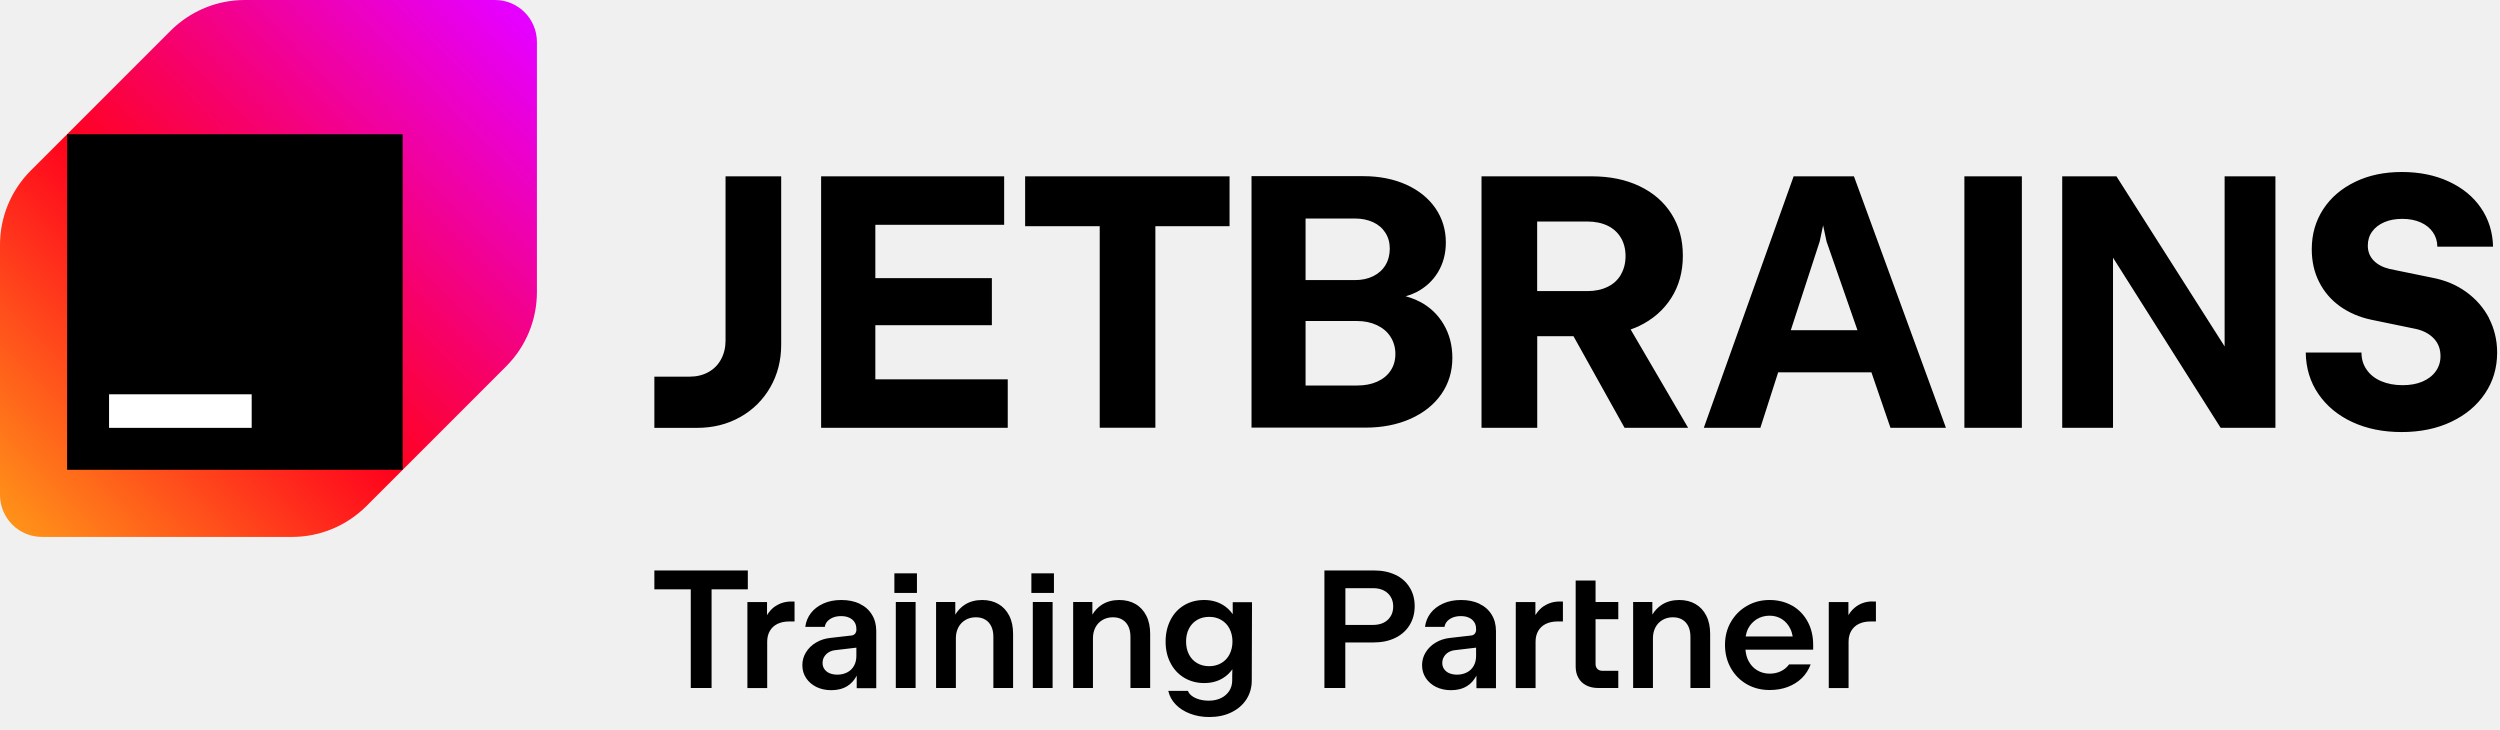
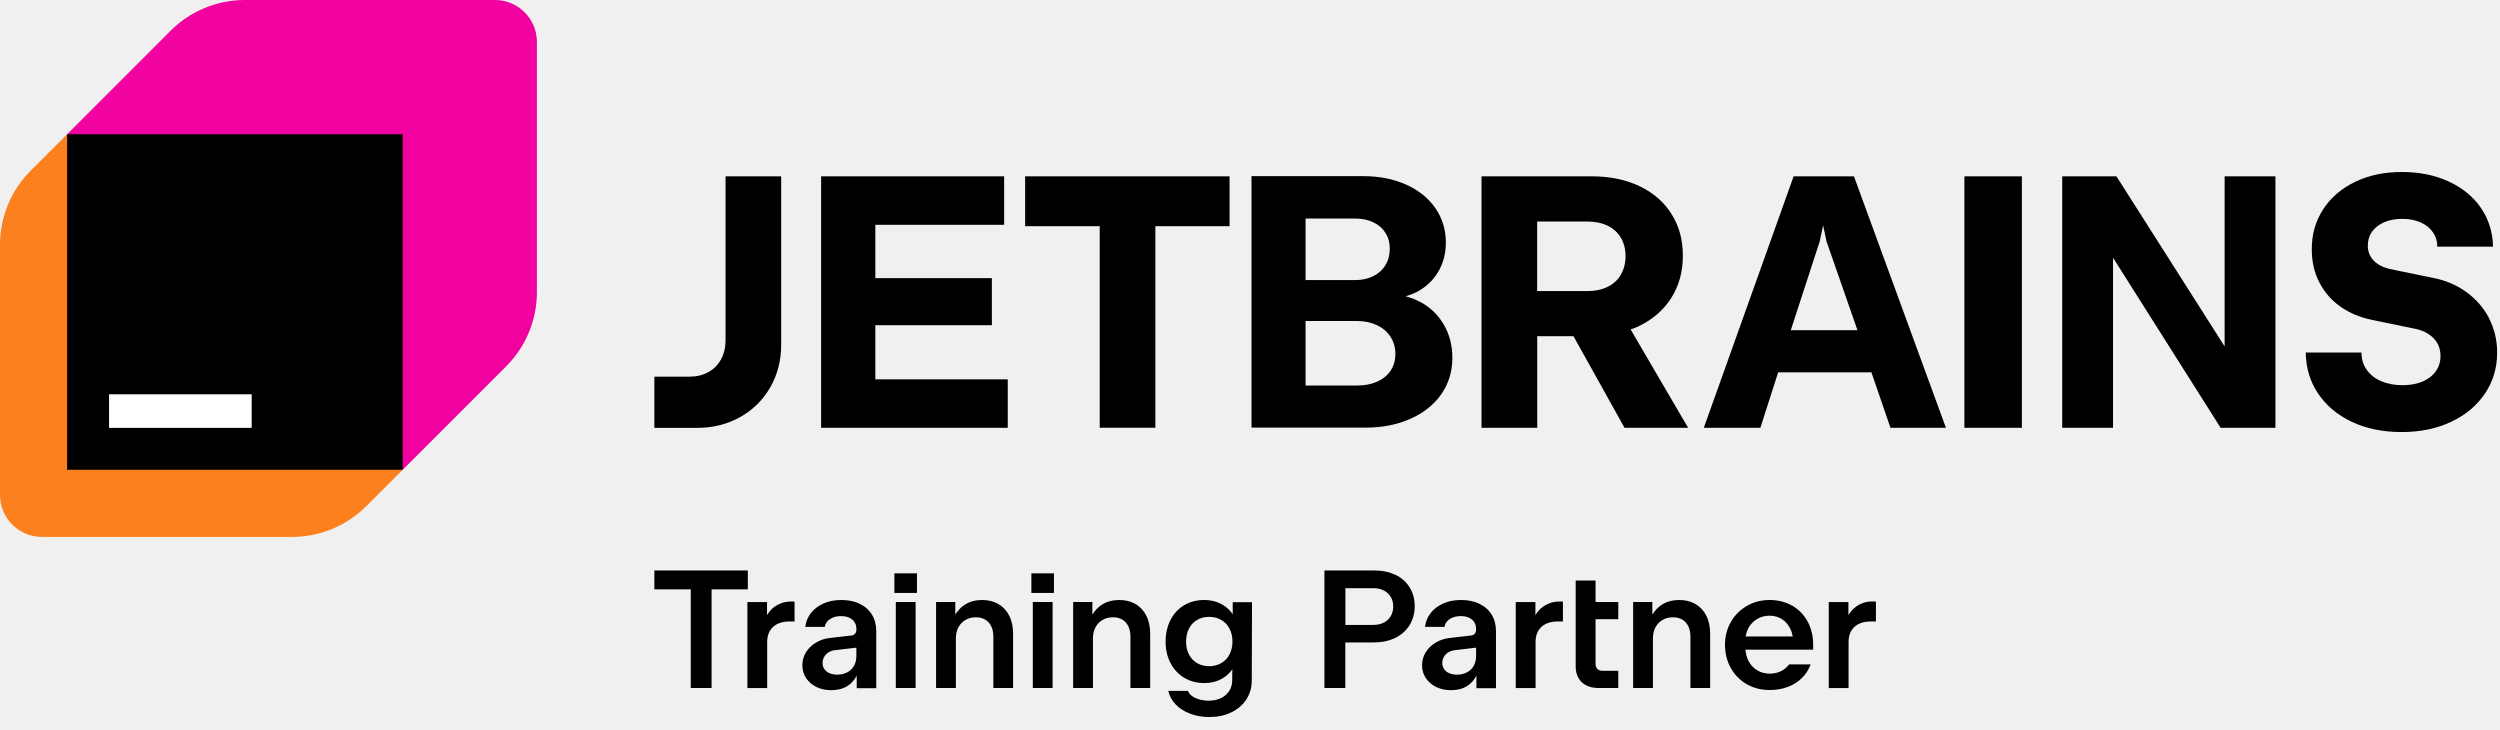
<svg xmlns="http://www.w3.org/2000/svg" width="298" height="87" fill="none" viewBox="0 0 298 87">
-   <defs>
-     <linearGradient id="a" x1=".85" x2="62.62" y1="62.72" y2="1.81" gradientUnits="userSpaceOnUse">
-       <stop stop-color="#FF9419" />
-       <stop offset=".43" stop-color="#FF021D" />
-       <stop offset=".99" stop-color="#E600FF" />
-     </linearGradient>
-   </defs>
-   <path fill="#000" fill-rule="evenodd" d="M85.947 42.836c.358-.657.538-1.404.538-2.251v-19.568h6.632v20.066c0 1.892-.438 3.585-1.304 5.089-.866 1.504-2.061 2.689-3.585 3.545-1.524.856-3.236 1.285-5.148 1.285H78v-6.104h4.192c.847 0 1.583-.179 2.241-.538.657-.358 1.155-.866 1.514-1.524Zm32.284-4.073H104.34v6.453h15.783v5.776H97.877V21.018h21.818v5.776H104.34v6.363h13.891v5.606Zm12.856-11.8h-8.882l-.01.01v-5.955h24.367v5.945h-8.842v24.019h-6.633V26.963Zm36.467 8.355c.588.159 1.156.368 1.673.647l.01-.01c1.225.647 2.171 1.554 2.858 2.728.688 1.175 1.026 2.5 1.026 3.983 0 1.613-.438 3.047-1.304 4.302-.877 1.265-2.102 2.241-3.675 2.948-1.583.707-3.376 1.056-5.387 1.056h-13.574V20.998h13.315c1.912 0 3.624.339 5.118 1.006 1.494.677 2.659 1.613 3.486 2.808.826 1.205 1.244 2.569 1.244 4.093 0 1.334-.318 2.509-.936 3.535-.617 1.026-1.483 1.822-2.579 2.39-.398.199-.826.358-1.275.488Zm-6.044-9.271h-5.886v7.339h5.886c.816 0 1.533-.149 2.161-.458.627-.309 1.115-.737 1.464-1.304.348-.568.527-1.255.527-1.982 0-.727-.179-1.364-.527-1.902-.349-.548-.837-.966-1.464-1.255-.628-.289-1.345-.438-2.161-.438Zm2.649 19.448c.687-.309 1.225-.747 1.603-1.315.378-.568.568-1.225.568-1.992 0-.767-.2-1.444-.578-2.041-.378-.598-.926-1.056-1.613-1.384-.697-.329-1.484-.498-2.37-.498h-6.145v7.688h6.145c.906 0 1.693-.149 2.39-.458Zm35.063-9.988c-.917 1.444-2.201 2.569-3.864 3.366h.01c-.319.149-.657.279-.996.398l6.851 11.721h-7.578l-6.084-10.914h-4.322v10.914h-6.642V21.018h13.124c2.171 0 4.073.388 5.717 1.175 1.643.787 2.917 1.892 3.814 3.326.896 1.434 1.344 3.047 1.344 4.959 0 1.912-.458 3.585-1.374 5.029Zm-7.598-1.315c.687-.329 1.214-.817 1.583-1.444v-.02c.368-.627.558-1.364.558-2.201 0-.836-.19-1.573-.558-2.191-.369-.617-.896-1.105-1.583-1.434-.688-.329-1.494-.498-2.42-.498h-5.975v8.295h5.975c.926 0 1.732-.169 2.42-.508Zm11.471 16.799 10.706-29.974h7.189l10.964 29.974h-6.612l-2.27-6.612h-11.114l-2.121 6.612h-6.742Zm13.812-22.207-3.445 10.576h7.947l-3.685-10.576-.408-1.922-.409 1.922Zm24.099 22.207h-6.851V21.018h6.851v29.974Zm11.273-29.974 12.896 20.275v-20.275h6.055v29.974h-6.533l-12.826-20.275v20.275h-6.055V21.018h6.463ZM293.974 34.8c1.165.847 2.082 1.892 2.729 3.137l-.02-.01c.647 1.255.976 2.619.976 4.103 0 1.812-.478 3.436-1.444 4.87-.966 1.434-2.3 2.559-4.023 3.376-1.713.817-3.705 1.225-5.915 1.225-2.211 0-4.173-.398-5.886-1.195-1.713-.797-3.057-1.912-4.033-3.336-.986-1.434-1.484-3.077-1.513-4.949h6.642c0 .767.199 1.454.617 2.041.408.598.986 1.056 1.733 1.374.747.319 1.613.478 2.529.478.916 0 1.713-.139 2.39-.428.677-.289 1.205-.697 1.584-1.225.378-.528.567-1.135.567-1.802 0-.837-.249-1.524-.767-2.081-.517-.558-1.215-.946-2.101-1.155l-5.397-1.115c-1.414-.299-2.649-.837-3.725-1.603-1.065-.767-1.892-1.733-2.479-2.898-.588-1.155-.876-2.46-.876-3.904 0-1.782.458-3.366 1.364-4.76.906-1.394 2.181-2.48 3.804-3.266 1.623-.787 3.475-1.175 5.566-1.175 2.092 0 3.964.378 5.597 1.135 1.633.757 2.918 1.802 3.834 3.147.916 1.334 1.404 2.878 1.444 4.621h-6.642c0-.647-.179-1.215-.528-1.723-.349-.508-.837-.896-1.464-1.175-.627-.279-1.364-.418-2.181-.418-.816 0-1.533.129-2.151.398-.617.269-1.105.637-1.444 1.115-.348.478-.518 1.036-.518 1.683 0 .707.239 1.304.708 1.782.468.478 1.105.807 1.902.996l5.098 1.046c1.514.289 2.858.847 4.023 1.693ZM78 68h11.14v2.25h-4.32v11.76h-2.48V70.25H78V68Zm13.43 5.32c.27-.44.59-.79.98-1.06l.01.01c.55-.38 1.18-.57 1.91-.57h.38v2.38h-.66c-.53 0-.99.1-1.38.29-.39.19-.69.47-.9.83-.21.36-.32.79-.32 1.28v5.54h-2.36V71.77h2.34v1.55Zm8.86-1.8c.83 0 1.56.15 2.18.44l.01.02c.62.29 1.11.72 1.45 1.28.35.56.52 1.22.52 1.97v6.8h-2.33v-1.49c-.28.52-.64.95-1.12 1.24-.53.33-1.17.49-1.91.49-.66 0-1.25-.13-1.77-.38-.52-.26-.93-.61-1.23-1.06-.3-.45-.45-.97-.45-1.53s.14-1.07.43-1.54.68-.86 1.19-1.16c.51-.31 1.08-.49 1.72-.56l2.53-.29c.18-.02.32-.1.43-.23.07-.09.11-.21.14-.34v-.2c0-.32-.07-.59-.22-.82-.15-.23-.36-.41-.63-.53-.27-.13-.6-.19-.97-.19s-.69.06-.97.17c-.28.12-.5.27-.67.46-.17.19-.27.41-.3.65h-2.33c.08-.61.3-1.16.67-1.64.37-.48.87-.86 1.49-1.14.63-.28 1.31-.42 2.14-.42Zm1.51 7.84c.19-.34.28-.73.28-1.18v-.98l-2.53.3c-.29.03-.55.12-.78.26-.23.14-.4.32-.53.54-.13.22-.19.46-.19.73 0 .27.07.52.22.73.15.21.35.38.62.49.27.11.57.17.92.17.45 0 .84-.1 1.19-.28.35-.18.61-.44.8-.78Zm7.34 2.65h-2.36V71.76h2.36v10.25Zm.16-11.33h-2.69v-2.34h2.69v2.34Zm7.78.84c.73 0 1.38.16 1.93.48.55.32.98.78 1.29 1.39.31.61.46 1.33.46 2.17v6.45h-2.35v-6.09c0-.49-.08-.91-.25-1.26-.17-.35-.41-.62-.72-.8-.31-.19-.69-.28-1.12-.28-.47 0-.88.11-1.24.32-.36.21-.64.5-.84.88-.2.38-.3.81-.3 1.29v5.94h-2.36V71.76h2.29v1.5c.3-.49.68-.89 1.15-1.19.59-.37 1.27-.55 2.06-.55Zm8.55-.84h-2.69v-2.34h2.69v2.34Zm-.16 11.33h-2.36V71.76h2.36v10.25Zm7.95-10.49c.73 0 1.38.16 1.93.48.55.32.98.78 1.29 1.39.31.61.46 1.33.46 2.17v6.45h-2.35v-6.09c0-.49-.08-.91-.25-1.26-.17-.35-.41-.62-.72-.8-.31-.19-.69-.28-1.12-.28-.47 0-.88.11-1.24.32-.36.21-.64.5-.84.88-.2.38-.3.81-.3 1.29v5.94h-2.36V71.76h2.29v1.5c.3-.49.68-.89 1.15-1.19.59-.37 1.27-.55 2.06-.55Zm13.52 1.691c-.317-.457-.71-.827-1.18-1.111-.64-.38-1.38-.58-2.22-.58-.9 0-1.7.21-2.4.63-.7.42-1.24 1.01-1.62 1.76-.38.75-.58 1.6-.58 2.56s.19 1.81.58 2.55c.38.75.92 1.33 1.62 1.76.7.42 1.5.64 2.4.64.84 0 1.58-.19 2.22-.58.45-.27.83-.63 1.14-1.06l-.02.72v.6c0 .48-.12.9-.36 1.27-.24.36-.57.65-.99.85-.42.2-.9.3-1.43.3-.41 0-.8-.05-1.15-.15-.35-.1-.64-.24-.88-.42s-.39-.38-.47-.6h-2.34c.13.61.43 1.15.88 1.62.45.47 1.03.84 1.72 1.1.69.26 1.45.4 2.27.4.99 0 1.87-.18 2.63-.55.77-.37 1.37-.88 1.8-1.54.43-.66.65-1.42.65-2.27l.03-9.33h-2.3v1.431Zm-1.36 5.829c.42-.25.75-.59.98-1.04.23-.45.35-.96.35-1.53 0-.57-.12-1.08-.35-1.53-.23-.45-.56-.79-.98-1.04-.42-.25-.89-.37-1.44-.37-.55 0-1.03.12-1.45.37-.42.25-.74.59-.97 1.04-.23.45-.34.96-.34 1.53 0 .57.11 1.08.34 1.53.23.45.55.8.97 1.04.42.25.91.37 1.45.37.54 0 1.02-.13 1.44-.37ZM163.82 68c.96 0 1.8.18 2.53.53l-.01-.01c.73.35 1.29.85 1.69 1.5.4.64.6 1.38.6 2.24 0 .86-.21 1.61-.61 2.26-.4.65-.97 1.16-1.71 1.52-.74.36-1.6.54-2.58.54h-3.37v5.43h-2.49V68h5.95Zm1.12 6.22c.36-.18.63-.44.83-.77v.01c.2-.33.3-.73.3-1.17 0-.44-.1-.82-.3-1.15-.2-.33-.47-.58-.83-.76-.36-.18-.78-.27-1.27-.27h-3.3v4.38h3.3c.49 0 .91-.09 1.27-.27Zm9.22-2.7c.83 0 1.56.15 2.18.44l.01.02c.62.29 1.11.72 1.45 1.28.35.56.52 1.22.52 1.97v6.8h-2.33v-1.49c-.28.52-.64.95-1.12 1.24-.53.33-1.17.49-1.91.49-.66 0-1.25-.13-1.77-.38-.52-.26-.93-.61-1.23-1.06-.3-.45-.45-.97-.45-1.53s.14-1.07.43-1.54.68-.86 1.19-1.16c.51-.31 1.08-.49 1.72-.56l2.53-.29c.18-.02.32-.1.43-.23.07-.09.11-.21.14-.34v-.2c0-.32-.07-.59-.22-.82-.15-.23-.36-.41-.63-.53-.27-.13-.6-.19-.97-.19s-.69.06-.97.17c-.28.12-.5.27-.67.46-.17.19-.27.41-.3.65h-2.33c.08-.61.3-1.16.67-1.64.37-.48.87-.86 1.49-1.14.63-.28 1.31-.42 2.14-.42Zm1.51 7.84c.19-.34.28-.73.28-1.18v-.98l-2.53.3c-.29.03-.55.12-.78.26-.23.14-.4.32-.53.54-.13.22-.19.46-.19.73 0 .27.07.52.22.73.15.21.35.38.62.49.27.11.57.17.92.17.45 0 .84-.1 1.19-.28.35-.18.61-.44.8-.78Zm7.35-6.04c.27-.44.59-.79.98-1.06l.01.01c.55-.38 1.18-.57 1.91-.57h.38v2.38h-.66c-.53 0-.99.1-1.38.29-.39.19-.69.47-.9.83-.21.36-.32.79-.32 1.28v5.54h-2.36V71.77h2.34v1.55Zm4.8-4.12h2.37v2.56h2.71v2.05h-2.71v5.33c0 .25.07.45.22.6.15.15.35.22.61.22h1.88v2.05h-2.36c-.56 0-1.04-.1-1.45-.31-.41-.21-.72-.5-.94-.89-.22-.38-.33-.84-.33-1.37V69.2Zm12.35 2.32c.73 0 1.38.16 1.93.48.55.32.98.78 1.29 1.39.31.61.46 1.33.46 2.17v6.45h-2.35v-6.09c0-.49-.08-.91-.25-1.26-.17-.35-.41-.62-.72-.8-.31-.19-.69-.28-1.12-.28-.47 0-.88.11-1.24.32-.36.21-.64.5-.84.88-.2.38-.3.81-.3 1.29v5.94h-2.36V71.76h2.29v1.5c.3-.49.68-.89 1.15-1.19.59-.37 1.27-.55 2.06-.55Zm10.77 0c1 0 1.9.23 2.69.68v-.01c.79.46 1.4 1.09 1.84 1.9.44.81.66 1.74.66 2.78v.57h-8.07c.04.47.14.91.34 1.3.25.49.59.88 1.04 1.15.45.27.95.41 1.51.41.49 0 .94-.1 1.33-.29.39-.19.72-.46.98-.81h2.57c-.24.63-.59 1.18-1.05 1.63-.46.45-1.02.8-1.67 1.05-.65.25-1.38.37-2.17.37-1.01 0-1.92-.23-2.72-.69-.8-.46-1.44-1.1-1.9-1.92-.47-.82-.7-1.77-.7-2.77s.23-1.92.7-2.73c.47-.82 1.11-1.46 1.92-1.92.81-.47 1.7-.7 2.7-.7Zm-2.56 3.4c-.15.3-.24.62-.3.95h5.61c-.06-.32-.14-.62-.27-.89-.24-.5-.57-.89-1-1.17-.43-.28-.93-.42-1.49-.42-.56 0-1.07.14-1.51.41-.44.27-.79.64-1.04 1.12Zm12.93-2.66c.55-.38 1.18-.57 1.91-.57l.01.01h.38v2.38h-.66c-.53 0-.99.1-1.38.29-.39.19-.69.47-.9.83-.21.36-.32.79-.32 1.28v5.54h-2.36V71.77h2.34v1.55c.27-.44.59-.79.98-1.06Z" clip-rule="evenodd" />
-   <path fill="url(#a)" d="M20.34 3.66 3.66 20.34C1.32 22.68 0 25.86 0 29.18V59c0 2.76 2.24 5 5 5h29.82c3.32 0 6.49-1.32 8.84-3.66l16.68-16.68c2.34-2.34 3.66-5.52 3.66-8.84V5c0-2.76-2.24-5-5-5H29.18c-3.32 0-6.49 1.32-8.84 3.66Z" />
-   <path fill="#000" d="M48 16H8v40h40V16Z" />
-   <path fill="#fff" d="M30 47H13v4h17v-4Z" />
+   <path fill="#000" d="M85.947 42.836c.358-.657.538-1.404.538-2.251v-19.568h6.632v20.066c0 1.892-.438 3.585-1.304 5.089-.866 1.504-2.061 2.689-3.585 3.545-1.524.856-3.236 1.285-5.148 1.285H78v-6.104h4.192c.847 0 1.583-.179 2.241-.538.657-.358 1.155-.866 1.514-1.524Zm32.284-4.073H104.34v6.453h15.783v5.776H97.877V21.018h21.818v5.776H104.34v6.363h13.891v5.606Zm12.856-11.8h-8.882l-.01.01v-5.955h24.367v5.945h-8.842v24.019h-6.633V26.963Zm36.467 8.355c.588.159 1.156.368 1.673.647l.01-.01c1.225.647 2.171 1.554 2.858 2.728.688 1.175 1.026 2.5 1.026 3.983 0 1.613-.438 3.047-1.304 4.302-.877 1.265-2.102 2.241-3.675 2.948-1.583.707-3.376 1.056-5.387 1.056h-13.574V20.998h13.315c1.912 0 3.624.339 5.118 1.006 1.494.677 2.659 1.613 3.486 2.808.826 1.205 1.244 2.569 1.244 4.093 0 1.334-.318 2.509-.936 3.535-.617 1.026-1.483 1.822-2.579 2.39-.398.199-.826.358-1.275.488Zm-6.044-9.271h-5.886v7.339h5.886c.816 0 1.533-.149 2.161-.458.627-.309 1.115-.737 1.464-1.304.348-.568.527-1.255.527-1.982 0-.727-.179-1.364-.527-1.902-.349-.548-.837-.966-1.464-1.255-.628-.289-1.345-.438-2.161-.438Zm2.649 19.448c.687-.309 1.225-.747 1.603-1.315.378-.568.568-1.225.568-1.992 0-.767-.2-1.444-.578-2.041-.378-.598-.926-1.056-1.613-1.384-.697-.329-1.484-.498-2.37-.498h-6.145v7.688h6.145c.906 0 1.693-.149 2.39-.458Zm35.063-9.988c-.917 1.444-2.201 2.569-3.864 3.366h.01c-.319.149-.657.279-.996.398l6.851 11.721h-7.578l-6.084-10.914h-4.322v10.914h-6.642V21.018h13.124c2.171 0 4.073.388 5.717 1.175 1.643.787 2.917 1.892 3.814 3.326.896 1.434 1.344 3.047 1.344 4.959 0 1.912-.458 3.585-1.374 5.029Zm-7.598-1.315c.687-.329 1.214-.817 1.583-1.444v-.02c.368-.627.558-1.364.558-2.201 0-.836-.19-1.573-.558-2.191-.369-.617-.896-1.105-1.583-1.434-.688-.329-1.494-.498-2.42-.498h-5.975v8.295h5.975c.926 0 1.732-.169 2.42-.508Zm11.471 16.799 10.706-29.974h7.189l10.964 29.974h-6.612l-2.27-6.612h-11.114l-2.121 6.612h-6.742Zm13.812-22.207-3.445 10.576h7.947l-3.685-10.576-.408-1.922-.409 1.922Zm24.099 22.207h-6.851V21.018h6.851v29.974Zm11.273-29.974 12.896 20.275v-20.275h6.055v29.974h-6.533l-12.826-20.275v20.275h-6.055V21.018h6.463ZM293.974 34.8c1.165.847 2.082 1.892 2.729 3.137l-.02-.01c.647 1.255.976 2.619.976 4.103 0 1.812-.478 3.436-1.444 4.87-.966 1.434-2.3 2.559-4.023 3.376-1.713.817-3.705 1.225-5.915 1.225-2.211 0-4.173-.398-5.886-1.195-1.713-.797-3.057-1.912-4.033-3.336-.986-1.434-1.484-3.077-1.513-4.949h6.642c0 .767.199 1.454.617 2.041.408.598.986 1.056 1.733 1.374.747.319 1.613.478 2.529.478.916 0 1.713-.139 2.39-.428.677-.289 1.205-.697 1.584-1.225.378-.528.567-1.135.567-1.802 0-.837-.249-1.524-.767-2.081-.517-.558-1.215-.946-2.101-1.155l-5.397-1.115c-1.414-.299-2.649-.837-3.725-1.603-1.065-.767-1.892-1.733-2.479-2.898-.588-1.155-.876-2.46-.876-3.904 0-1.782.458-3.366 1.364-4.76.906-1.394 2.181-2.48 3.804-3.266 1.623-.787 3.475-1.175 5.566-1.175 2.092 0 3.964.378 5.597 1.135 1.633.757 2.918 1.802 3.834 3.147.916 1.334 1.404 2.878 1.444 4.621h-6.642c0-.647-.179-1.215-.528-1.723-.349-.508-.837-.896-1.464-1.175-.627-.279-1.364-.418-2.181-.418-.816 0-1.533.129-2.151.398-.617.269-1.105.637-1.444 1.115-.348.478-.518 1.036-.518 1.683 0 .707.239 1.304.708 1.782.468.478 1.105.807 1.902.996l5.098 1.046c1.514.289 2.858.847 4.023 1.693ZM78 68h11.14v2.25h-4.32v11.76h-2.48V70.25H78V68Zm13.43 5.32c.27-.44.59-.79.98-1.06l.01.01c.55-.38 1.18-.57 1.91-.57h.38v2.38h-.66c-.53 0-.99.1-1.38.29-.39.19-.69.47-.9.83-.21.36-.32.79-.32 1.28v5.54h-2.36V71.77h2.34v1.55Zm8.86-1.8c.83 0 1.56.15 2.18.44l.01.02c.62.29 1.11.72 1.45 1.28.35.56.52 1.22.52 1.97v6.8h-2.33v-1.49c-.28.52-.64.95-1.12 1.24-.53.33-1.17.49-1.91.49-.66 0-1.25-.13-1.77-.38-.52-.26-.93-.61-1.23-1.06-.3-.45-.45-.97-.45-1.53s.14-1.07.43-1.54.68-.86 1.19-1.16c.51-.31 1.08-.49 1.72-.56l2.53-.29c.18-.02.32-.1.43-.23.07-.09.11-.21.14-.34v-.2c0-.32-.07-.59-.22-.82-.15-.23-.36-.41-.63-.53-.27-.13-.6-.19-.97-.19s-.69.06-.97.17c-.28.12-.5.27-.67.46-.17.19-.27.41-.3.65h-2.33c.08-.61.3-1.16.67-1.64.37-.48.87-.86 1.49-1.14.63-.28 1.31-.42 2.14-.42Zm1.51 7.84c.19-.34.28-.73.28-1.18v-.98l-2.53.3c-.29.03-.55.12-.78.26-.23.14-.4.32-.53.54-.13.22-.19.46-.19.73 0 .27.07.52.22.73.15.21.35.38.62.49.27.11.57.17.92.17.45 0 .84-.1 1.19-.28.35-.18.61-.44.8-.78Zm7.34 2.65h-2.36V71.76h2.36v10.25Zm.16-11.33h-2.69v-2.34h2.69v2.34Zm7.78.84c.73 0 1.38.16 1.93.48.55.32.98.78 1.29 1.39.31.61.46 1.33.46 2.17v6.45h-2.35v-6.09c0-.49-.08-.91-.25-1.26-.17-.35-.41-.62-.72-.8-.31-.19-.69-.28-1.12-.28-.47 0-.88.11-1.24.32-.36.21-.64.5-.84.88-.2.38-.3.81-.3 1.29v5.94h-2.36V71.76h2.29v1.5c.3-.49.68-.89 1.15-1.19.59-.37 1.27-.55 2.06-.55Zm8.55-.84h-2.69v-2.34h2.69v2.34Zm-.16 11.33h-2.36V71.76h2.36v10.25Zm7.95-10.49c.73 0 1.38.16 1.93.48.55.32.98.78 1.29 1.39.31.61.46 1.33.46 2.17v6.45h-2.35v-6.09c0-.49-.08-.91-.25-1.26-.17-.35-.41-.62-.72-.8-.31-.19-.69-.28-1.12-.28-.47 0-.88.11-1.24.32-.36.21-.64.5-.84.88-.2.38-.3.81-.3 1.29v5.94h-2.36V71.76h2.29v1.5c.3-.49.68-.89 1.15-1.19.59-.37 1.27-.55 2.06-.55Zm13.52 1.691c-.317-.457-.71-.827-1.18-1.111-.64-.38-1.38-.58-2.22-.58-.9 0-1.7.21-2.4.63-.7.42-1.24 1.01-1.62 1.76-.38.75-.58 1.6-.58 2.56s.19 1.81.58 2.55c.38.75.92 1.33 1.62 1.76.7.42 1.5.64 2.4.64.84 0 1.58-.19 2.22-.58.45-.27.83-.63 1.14-1.06l-.02.72v.6c0 .48-.12.9-.36 1.27-.24.36-.57.65-.99.85-.42.2-.9.3-1.43.3-.41 0-.8-.05-1.15-.15-.35-.1-.64-.24-.88-.42s-.39-.38-.47-.6h-2.34c.13.61.43 1.15.88 1.62.45.47 1.03.84 1.72 1.1.69.26 1.45.4 2.27.4.99 0 1.87-.18 2.63-.55.77-.37 1.37-.88 1.8-1.54.43-.66.65-1.42.65-2.27l.03-9.33h-2.3v1.431ZM145.58 79.04C145.16 79.28 144.68 79.41 144.14 79.41C143.6 79.41 143.11 79.29 142.69 79.04C142.27 78.8 141.95 78.45 141.72 78C141.49 77.55 141.38 77.04 141.38 76.47C141.38 75.9 141.49 75.39 141.72 74.94C141.95 74.49 142.27 74.15 142.69 73.9C143.11 73.65 143.59 73.53 144.14 73.53C144.69 73.53 145.16 73.65 145.58 73.9C146 74.15 146.33 74.49 146.56 74.94C146.79 75.39 146.91 75.9 146.91 76.47C146.91 77.04 146.79 77.55 146.56 78C146.33 78.45 146 78.79 145.58 79.04ZM163.82 68c.96 0 1.8.18 2.53.53l-.01-.01c.73.35 1.29.85 1.69 1.5.4.64.6 1.38.6 2.24 0 .86-.21 1.61-.61 2.26-.4.65-.97 1.16-1.71 1.52-.74.36-1.6.54-2.58.54h-3.37v5.43h-2.49V68h5.95Zm1.12 6.22c.36-.18.63-.44.83-.77v.01c.2-.33.3-.73.3-1.17 0-.44-.1-.82-.3-1.15-.2-.33-.47-.58-.83-.76-.36-.18-.78-.27-1.27-.27h-3.3v4.38h3.3c.49 0 .91-.09 1.27-.27Zm9.22-2.7c.83 0 1.56.15 2.18.44l.01.02c.62.29 1.11.72 1.45 1.28.35.56.52 1.22.52 1.97v6.8h-2.33v-1.49c-.28.52-.64.95-1.12 1.24-.53.33-1.17.49-1.91.49-.66 0-1.25-.13-1.77-.38-.52-.26-.93-.61-1.23-1.06-.3-.45-.45-.97-.45-1.53s.14-1.07.43-1.54.68-.86 1.19-1.16c.51-.31 1.08-.49 1.72-.56l2.53-.29c.18-.02.32-.1.43-.23.07-.09.11-.21.14-.34v-.2c0-.32-.07-.59-.22-.82-.15-.23-.36-.41-.63-.53-.27-.13-.6-.19-.97-.19s-.69.06-.97.17c-.28.12-.5.27-.67.46-.17.19-.27.41-.3.65h-2.33c.08-.61.3-1.16.67-1.64.37-.48.87-.86 1.49-1.14.63-.28 1.31-.42 2.14-.42Zm1.51 7.84c.19-.34.28-.73.28-1.18v-.98l-2.53.3c-.29.03-.55.12-.78.26-.23.14-.4.32-.53.54-.13.22-.19.46-.19.73 0 .27.07.52.22.73.15.21.35.38.62.49.27.11.57.17.92.17.45 0 .84-.1 1.19-.28.35-.18.61-.44.8-.78Zm7.35-6.04c.27-.44.59-.79.98-1.06l.01.01c.55-.38 1.18-.57 1.91-.57h.38v2.38h-.66c-.53 0-.99.1-1.38.29-.39.19-.69.47-.9.83-.21.36-.32.79-.32 1.28v5.54h-2.36V71.77h2.34v1.55Zm4.8-4.12h2.37v2.56h2.71v2.05h-2.71v5.33c0 .25.07.45.22.6.15.15.35.22.61.22h1.88v2.05h-2.36c-.56 0-1.04-.1-1.45-.31-.41-.21-.72-.5-.94-.89-.22-.38-.33-.84-.33-1.37V69.2Zm12.35 2.32c.73 0 1.38.16 1.93.48.55.32.98.78 1.29 1.39.31.61.46 1.33.46 2.17v6.45h-2.35v-6.09c0-.49-.08-.91-.25-1.26-.17-.35-.41-.62-.72-.8-.31-.19-.69-.28-1.12-.28-.47 0-.88.11-1.24.32-.36.21-.64.5-.84.88-.2.38-.3.81-.3 1.29v5.94h-2.36V71.76h2.29v1.5c.3-.49.68-.89 1.15-1.19.59-.37 1.27-.55 2.06-.55Zm10.77 0c1 0 1.9.23 2.69.68v-.01c.79.46 1.4 1.09 1.84 1.9.44.81.66 1.74.66 2.78v.57h-8.07c.04.47.14.91.34 1.3.25.49.59.88 1.04 1.15.45.27.95.41 1.51.41.49 0 .94-.1 1.33-.29.39-.19.72-.46.98-.81h2.57c-.24.63-.59 1.18-1.05 1.63-.46.45-1.02.8-1.67 1.05-.65.25-1.38.37-2.17.37-1.01 0-1.92-.23-2.72-.69-.8-.46-1.44-1.1-1.9-1.92-.47-.82-.7-1.77-.7-2.77s.23-1.92.7-2.73c.47-.82 1.11-1.46 1.92-1.92.81-.47 1.7-.7 2.7-.7Zm-2.56 3.4c-.15.3-.24.62-.3.95h5.61c-.06-.32-.14-.62-.27-.89-.24-.5-.57-.89-1-1.17-.43-.28-.93-.42-1.49-.42-.56 0-1.07.14-1.51.41-.44.27-.79.64-1.04 1.12Zm12.93-2.66c.55-.38 1.18-.57 1.91-.57l.01.01h.38v2.38h-.66c-.53 0-.99.1-1.38.29-.39.19-.69.47-.9.83-.21.36-.32.79-.32 1.28v5.54h-2.36V71.77h2.34v1.55c.27-.44.59-.79.98-1.06Z" />
+   <path fill="#FC801D" d="m8 16-4.34 4.34C1.32 22.68 0 25.86 0 29.18V59c0 2.76 2.24 5 5 5h29.82c3.32 0 6.49-1.32 8.84-3.66L48 56z" />
+   <path fill="#F001A0" d="M20.34 3.66 8 16l40 40 12.34-12.34c2.34-2.34 3.66-5.52 3.66-8.84V5c0-2.76-2.24-5-5-5H29.18c-3.32 0-6.49 1.32-8.84 3.66" />
+   <path fill="#000" d="M48 16H8v40h40z" />
+   <path fill="#fff" d="M30 47H13v4h17z" />
</svg>
